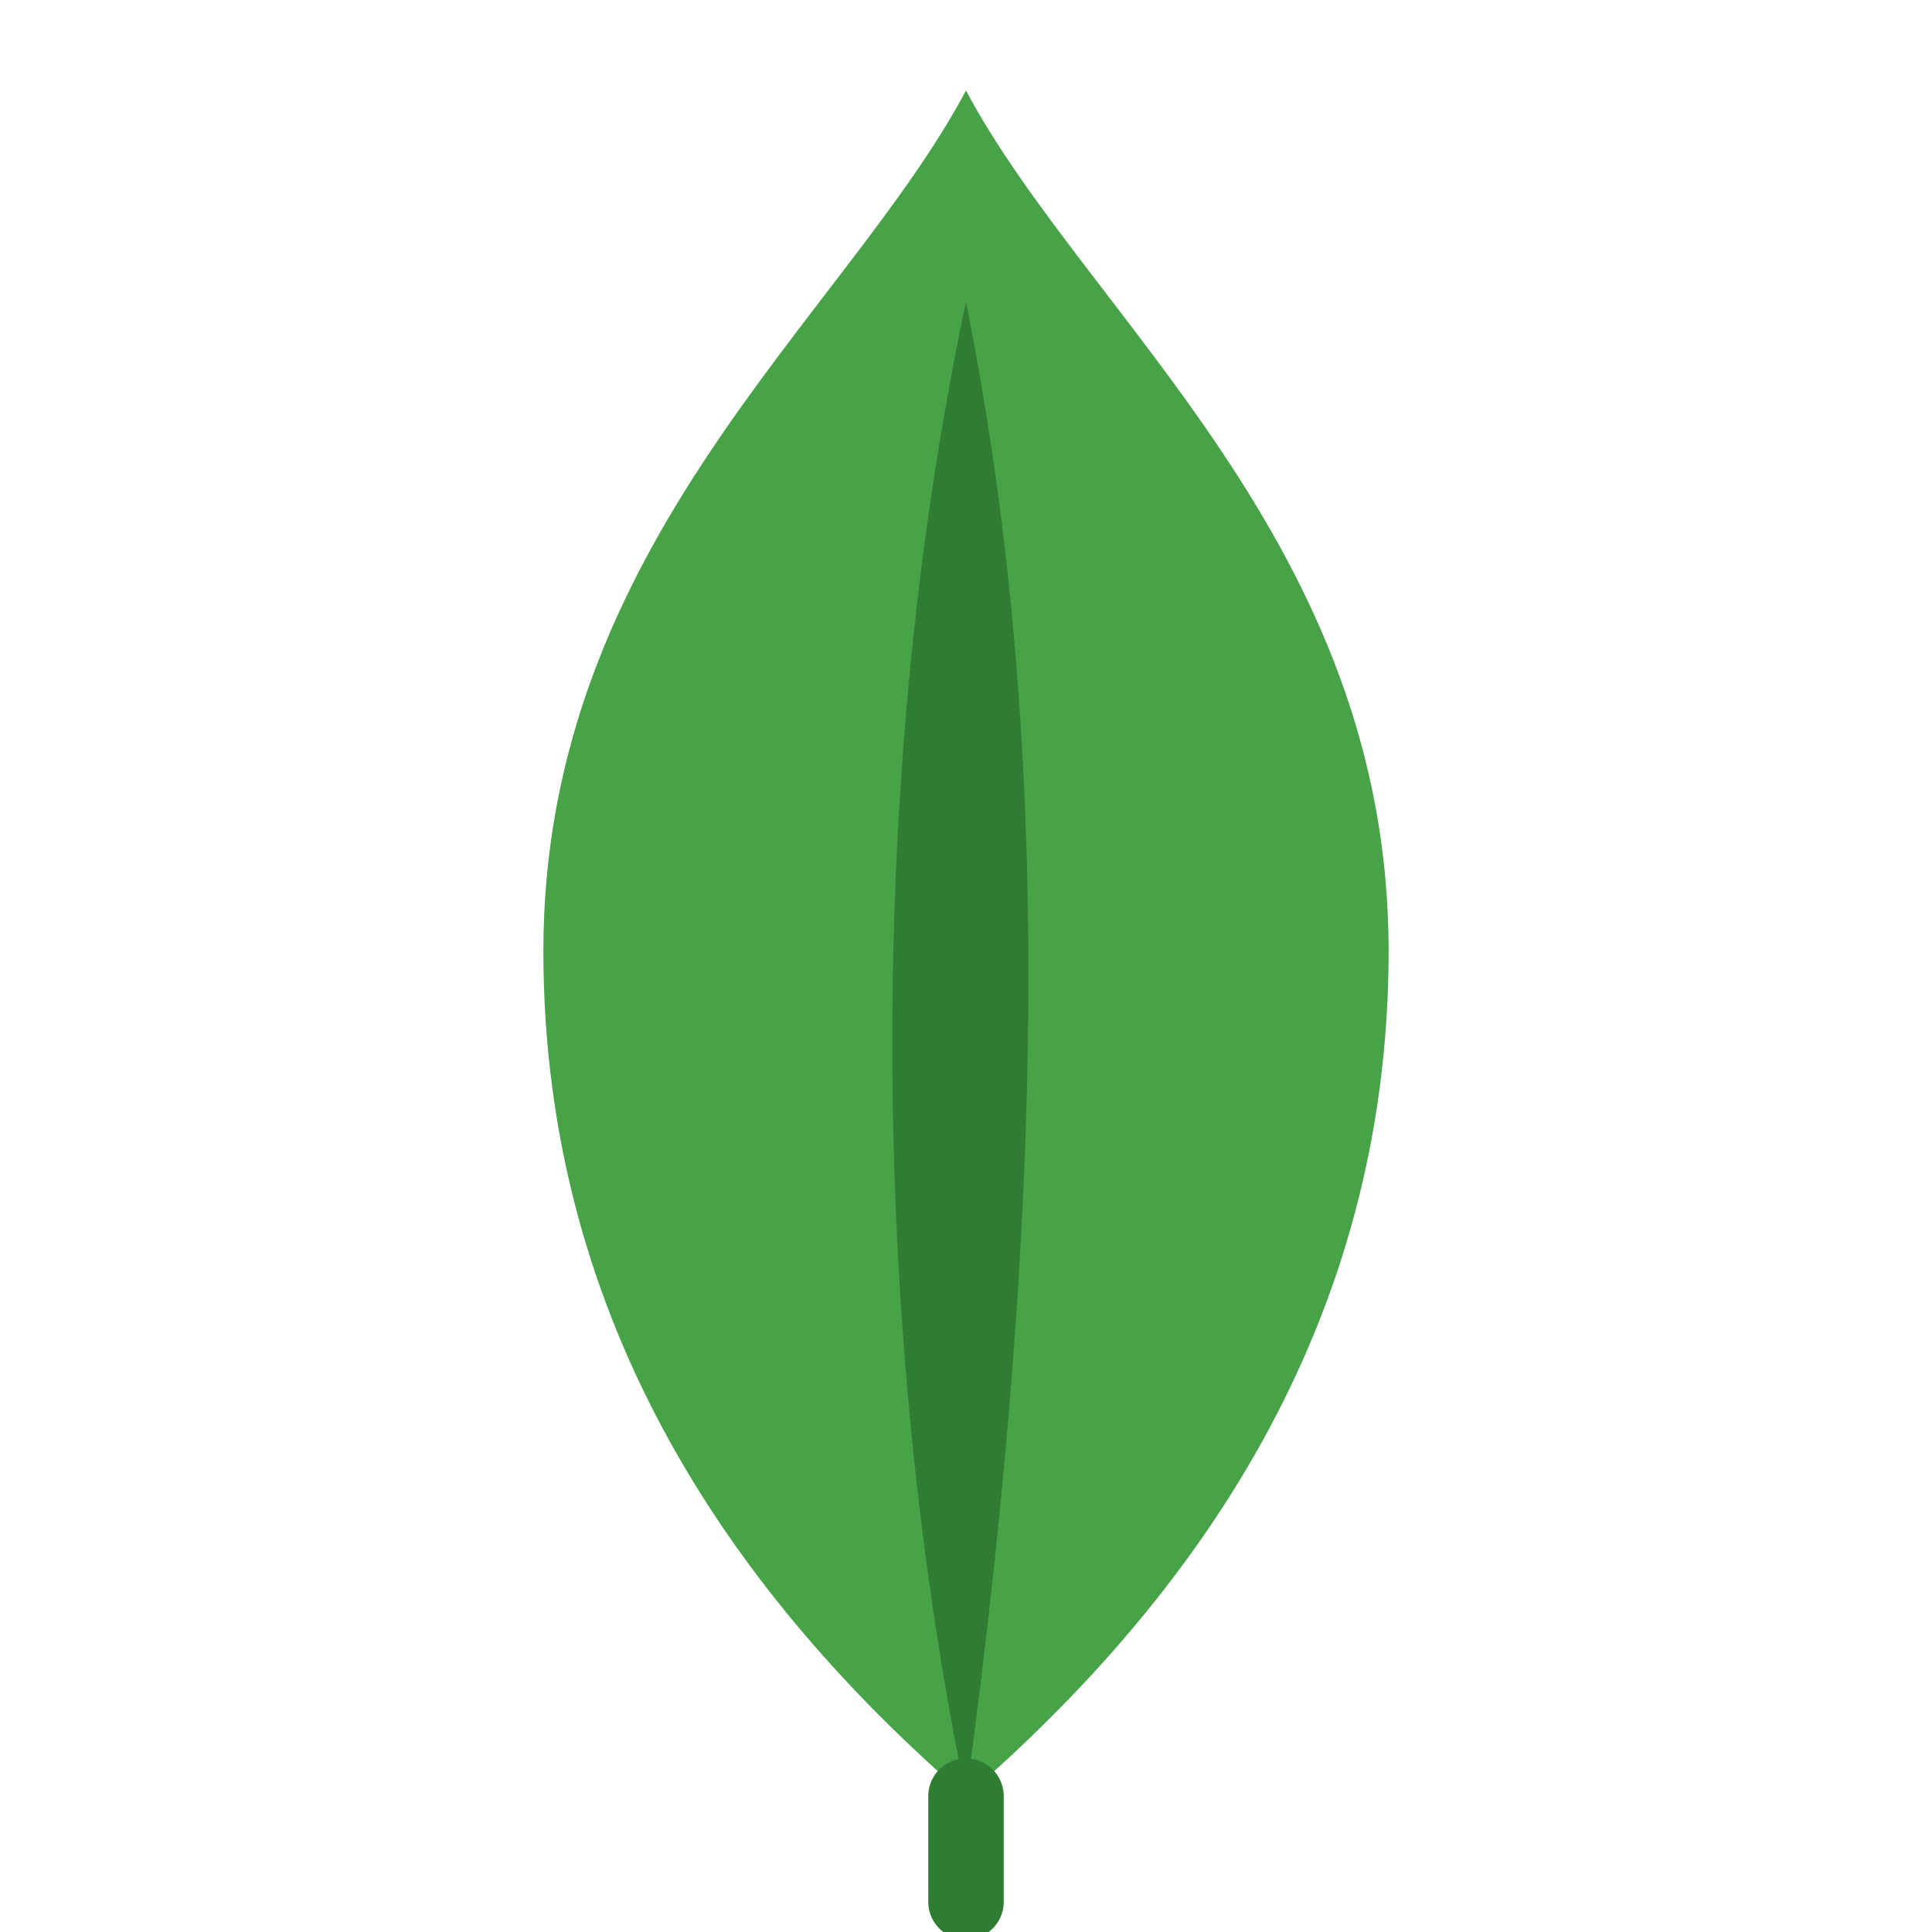
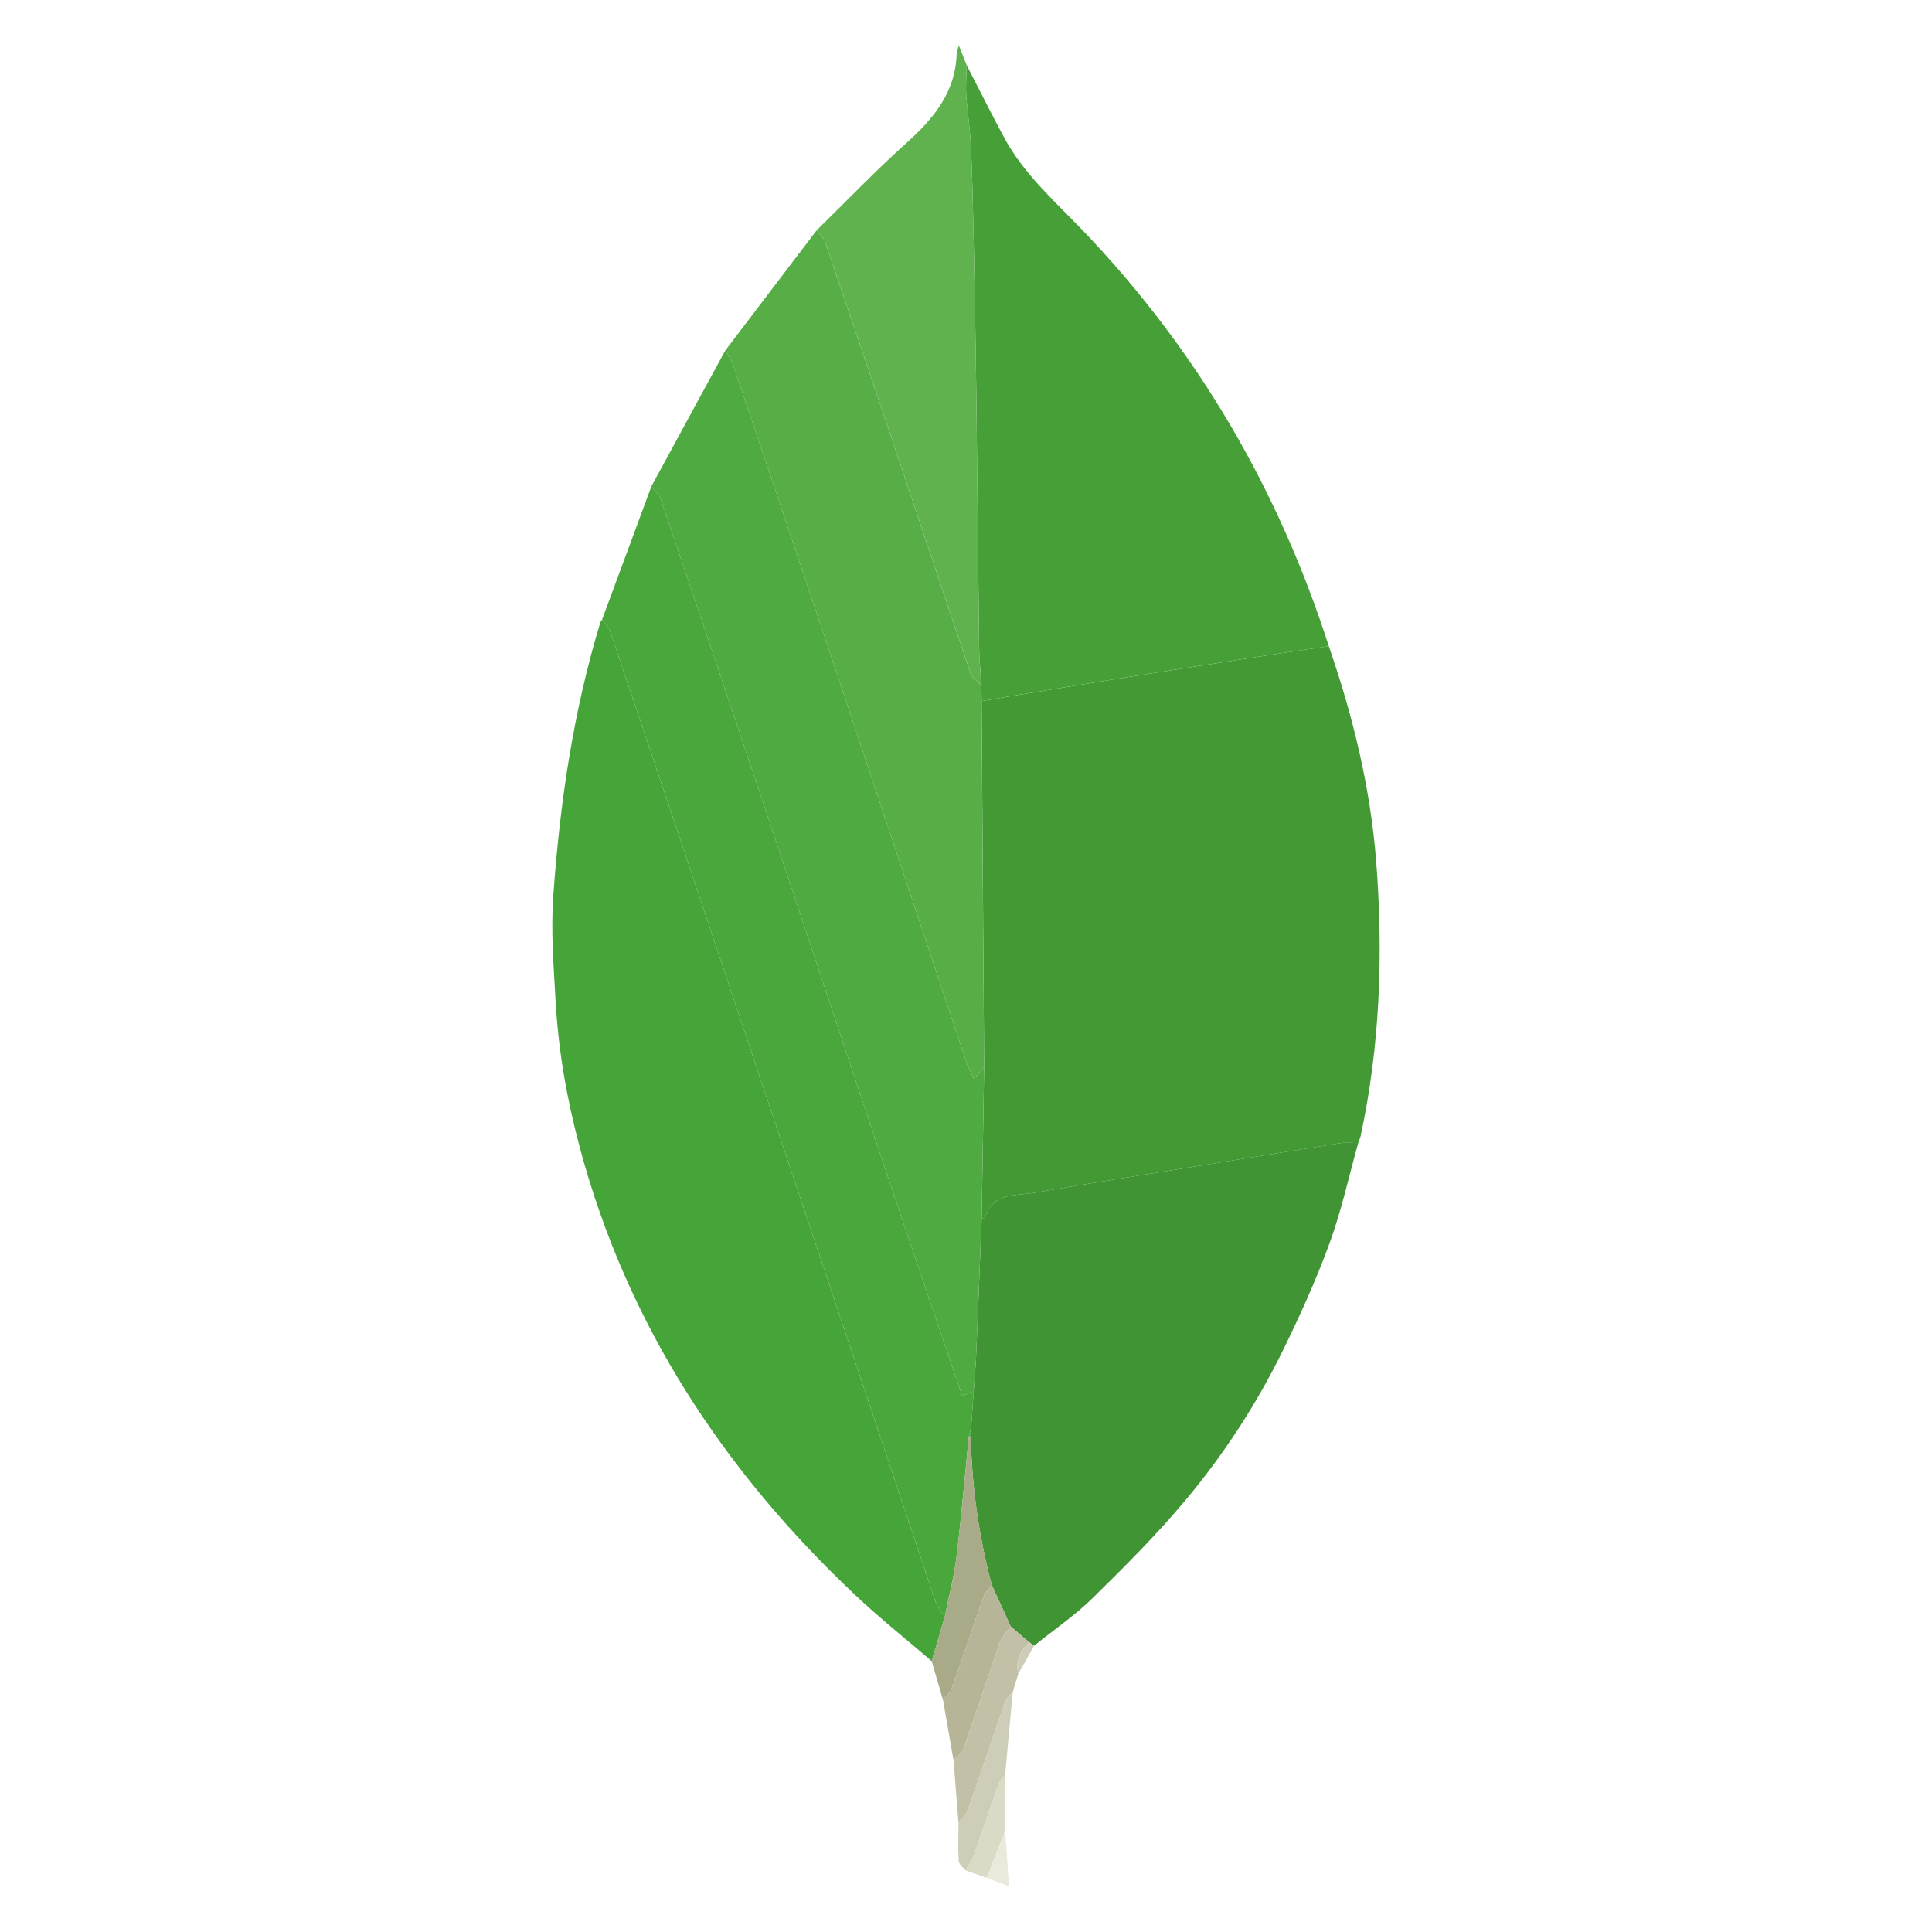
- <svg xmlns="http://www.w3.org/2000/svg" viewBox="0 0 128 128" role="img">
-   <path fill="#47A248" d="M64 6c8 15 28 30 28 57 0 25-13 43-28 56-15-13-28-31-28-56C36 36 56 21 64 6Z" />
-   <path fill="#2F7D32" d="M64 20c5 25 6 55 0 99-6-29-7-66 0-99Z" />
-   <path fill="#A7D7A9" d="M64 119v7" stroke="#2F7D32" stroke-width="5" stroke-linecap="round" />
+ <svg xmlns="http://www.w3.org/2000/svg" viewBox="0 0 128 128">
+   <path fill-rule="evenodd" clip-rule="evenodd" fill="#439934" d="M88.038 42.812c1.605 4.643 2.761 9.383 3.141 14.296.472 6.095.256 12.147-1.029 18.142-.035.165-.109.32-.164.48-.403.001-.814-.049-1.208.012-3.329.523-6.655 1.065-9.981 1.604-3.438.557-6.881 1.092-10.313 1.687-1.216.21-2.721-.041-3.212 1.641-.014.046-.154.054-.235.08l.166-10.051-.169-24.252 1.602-.275c2.62-.429 5.24-.864 7.862-1.281 3.129-.497 6.261-.98 9.392-1.465 1.381-.215 2.764-.412 4.148-.618z" />
+   <path fill-rule="evenodd" clip-rule="evenodd" fill="#45A538" d="M61.729 110.054c-1.69-1.453-3.439-2.842-5.059-4.37-8.717-8.222-15.093-17.899-18.233-29.566-.865-3.211-1.442-6.474-1.627-9.792-.13-2.322-.318-4.665-.154-6.975.437-6.144 1.325-12.229 3.127-18.147l.099-.138c.175.233.427.439.516.702 1.759 5.18 3.505 10.364 5.242 15.551 5.458 16.3 10.909 32.604 16.376 48.9.107.318.384.579.583.866l-.87 2.969z" />
+   <path fill-rule="evenodd" clip-rule="evenodd" fill="#46A037" d="M88.038 42.812c-1.384.206-2.768.403-4.149.616-3.131.485-6.263.968-9.392 1.465-2.622.417-5.242.852-7.862 1.281l-1.602.275-.012-1.045c-.053-.859-.144-1.717-.154-2.576-.069-5.478-.112-10.956-.18-16.434-.042-3.429-.105-6.857-.175-10.285-.043-2.13-.089-4.261-.185-6.388-.052-1.143-.236-2.28-.311-3.423-.042-.657.016-1.319.029-1.979.817 1.583 1.616 3.178 2.456 4.749 1.327 2.484 3.441 4.314 5.344 6.311 7.523 7.892 12.864 17.068 16.193 27.433z" />
+   <path fill-rule="evenodd" clip-rule="evenodd" fill="#409433" d="M65.036 80.753c.081-.026.222-.034.235-.08.491-1.682 1.996-1.431 3.212-1.641 3.432-.594 6.875-1.13 10.313-1.687 3.326-.539 6.652-1.081 9.981-1.604.394-.062.805-.011 1.208-.012-.622 2.22-1.112 4.488-1.901 6.647-.896 2.449-1.98 4.839-3.131 7.182a49.142 49.142 0 01-6.353 9.763c-1.919 2.308-4.058 4.441-6.202 6.548-1.185 1.165-2.582 2.114-3.882 3.161l-.337-.23-1.214-1.038-1.256-2.753a41.402 41.402 0 01-1.394-9.838l.023-.561.171-2.426c.057-.828.133-1.655.168-2.485.129-2.982.241-5.964.359-8.946z" />
+   <path fill-rule="evenodd" clip-rule="evenodd" fill="#4FAA41" d="M65.036 80.753c-.118 2.982-.23 5.964-.357 8.947-.035.83-.111 1.657-.168 2.485l-.765.289c-1.699-5.002-3.399-9.951-5.062-14.913-2.75-8.209-5.467-16.431-8.213-24.642a4498.887 4498.887 0 00-6.7-19.867c-.105-.31-.407-.552-.617-.826l4.896-9.002c.168.292.39.565.496.879a6167.476 6167.476 0 016.768 20.118c2.916 8.73 5.814 17.467 8.728 26.198.116.349.308.671.491 1.062l.67-.78-.167 10.052z" />
+   <path fill-rule="evenodd" clip-rule="evenodd" fill="#4AA73C" d="M43.155 32.227c.21.274.511.516.617.826a4498.887 4498.887 0 016.7 19.867c2.746 8.211 5.463 16.433 8.213 24.642 1.662 4.961 3.362 9.911 5.062 14.913l.765-.289-.171 2.426-.155.559c-.266 2.656-.49 5.318-.814 7.968-.163 1.328-.509 2.632-.772 3.947-.198-.287-.476-.548-.583-.866-5.467-16.297-10.918-32.6-16.376-48.9a3888.972 3888.972 0 00-5.242-15.551c-.089-.263-.34-.469-.516-.702l3.272-8.84z" />
+   <path fill-rule="evenodd" clip-rule="evenodd" fill="#57AE47" d="M65.202 70.702l-.67.78c-.183-.391-.375-.714-.491-1.062-2.913-8.731-5.812-17.468-8.728-26.198a6167.476 6167.476 0 00-6.768-20.118c-.105-.314-.327-.588-.496-.879l6.055-7.965c.191.255.463.482.562.769 1.681 4.921 3.347 9.848 5.003 14.778 1.547 4.604 3.071 9.215 4.636 13.813.105.308.47.526.714.786l.012 1.045c.058 8.082.115 16.167.171 24.251z" />
+   <path fill-rule="evenodd" clip-rule="evenodd" fill="#60B24F" d="M65.021 45.404c-.244-.26-.609-.478-.714-.786-1.565-4.598-3.089-9.209-4.636-13.813-1.656-4.93-3.322-9.856-5.003-14.778-.099-.287-.371-.514-.562-.769 1.969-1.928 3.877-3.925 5.925-5.764 1.821-1.634 3.285-3.386 3.352-5.968.003-.107.059-.214.145-.514l.519 1.306c-.013.661-.072 1.322-.029 1.979.075 1.143.259 2.28.311 3.423.096 2.127.142 4.258.185 6.388.069 3.428.132 6.856.175 10.285.067 5.478.111 10.956.18 16.434.008.861.098 1.718.152 2.577z" />
+   <path fill-rule="evenodd" clip-rule="evenodd" fill="#A9AA88" d="M62.598 107.085c.263-1.315.609-2.62.772-3.947.325-2.649.548-5.312.814-7.968l.066-.01.066.011a41.402 41.402 0 001.394 9.838c-.176.232-.425.439-.518.701-.727 2.05-1.412 4.116-2.143 6.166-.1.28-.378.498-.574.744l-.747-2.566.87-2.969z" />
+   <path fill-rule="evenodd" clip-rule="evenodd" fill="#B6B598" d="M62.476 112.621c.196-.246.475-.464.574-.744.731-2.05 1.417-4.115 2.143-6.166.093-.262.341-.469.518-.701l1.255 2.754c-.248.352-.59.669-.728 1.061l-2.404 7.059c-.099.283-.437.483-.663.722l-.695-3.985z" />
+   <path fill-rule="evenodd" clip-rule="evenodd" fill="#C2C1A7" d="M63.171 116.605c.227-.238.564-.439.663-.722l2.404-7.059c.137-.391.48-.709.728-1.061l1.215 1.037c-.587.58-.913 1.25-.717 2.097l-.369 1.208c-.168.207-.411.387-.494.624-.839 2.403-1.64 4.819-2.485 7.222-.107.305-.404.544-.614.812-.109-1.387-.22-2.771-.331-4.158z" />
+   <path fill-rule="evenodd" clip-rule="evenodd" fill="#CECDB7" d="M63.503 120.763c.209-.269.506-.508.614-.812.845-2.402 1.646-4.818 2.485-7.222.083-.236.325-.417.494-.624l-.509 5.545c-.136.157-.333.294-.398.477-.575 1.614-1.117 3.24-1.694 4.854-.119.333-.347.627-.525.938-.158-.207-.441-.407-.454-.623-.051-.841-.016-1.688-.013-2.533z" />
+   <path fill-rule="evenodd" clip-rule="evenodd" fill="#DBDAC7" d="M63.969 123.919c.178-.312.406-.606.525-.938.578-1.613 1.119-3.239 1.694-4.854.065-.183.263-.319.398-.477l.012 3.64-1.218 3.124-1.411-.495z" />
+   <path fill-rule="evenodd" clip-rule="evenodd" fill="#EBE9DC" d="M65.38 124.415l1.218-3.124.251 3.696-1.469-.572z" />
+   <path fill-rule="evenodd" clip-rule="evenodd" fill="#CECDB7" d="M67.464 110.898c-.196-.847.129-1.518.717-2.097l.337.23-1.054 1.867z" />
+   <path fill-rule="evenodd" clip-rule="evenodd" fill="#4FAA41" d="M64.316 95.172l-.066-.011-.066.01.155-.559-.023.56z" />
</svg>
